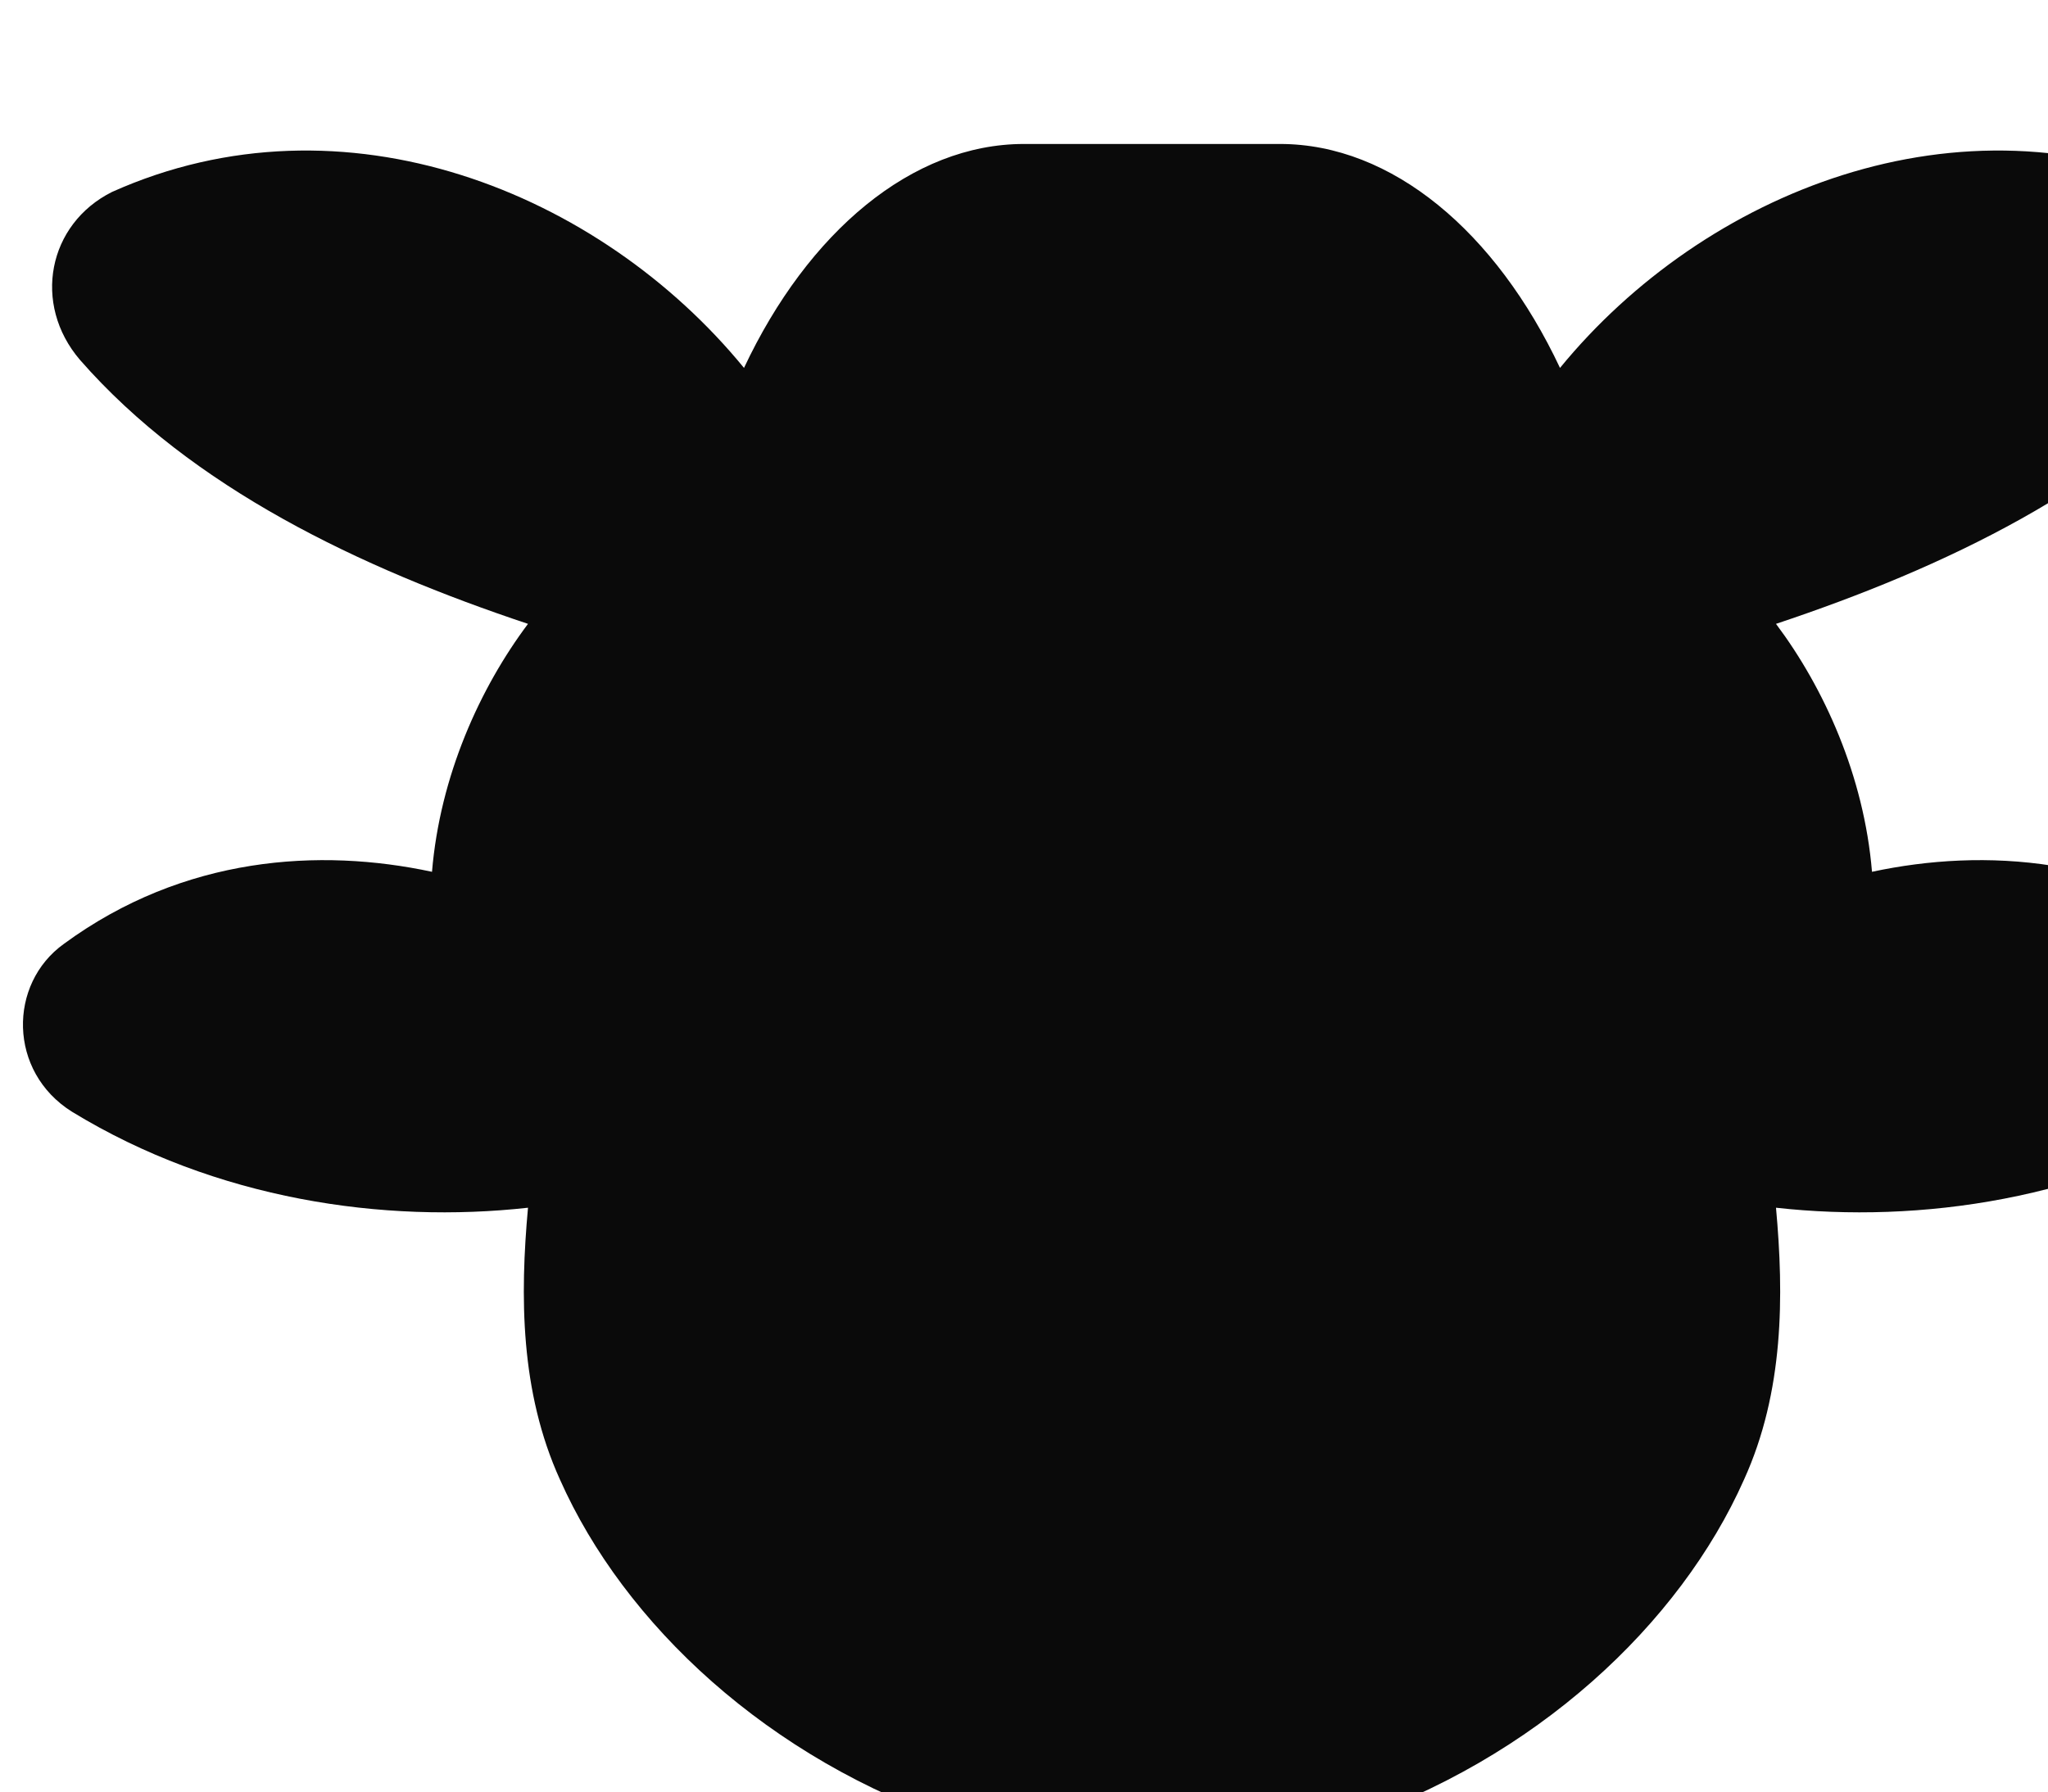
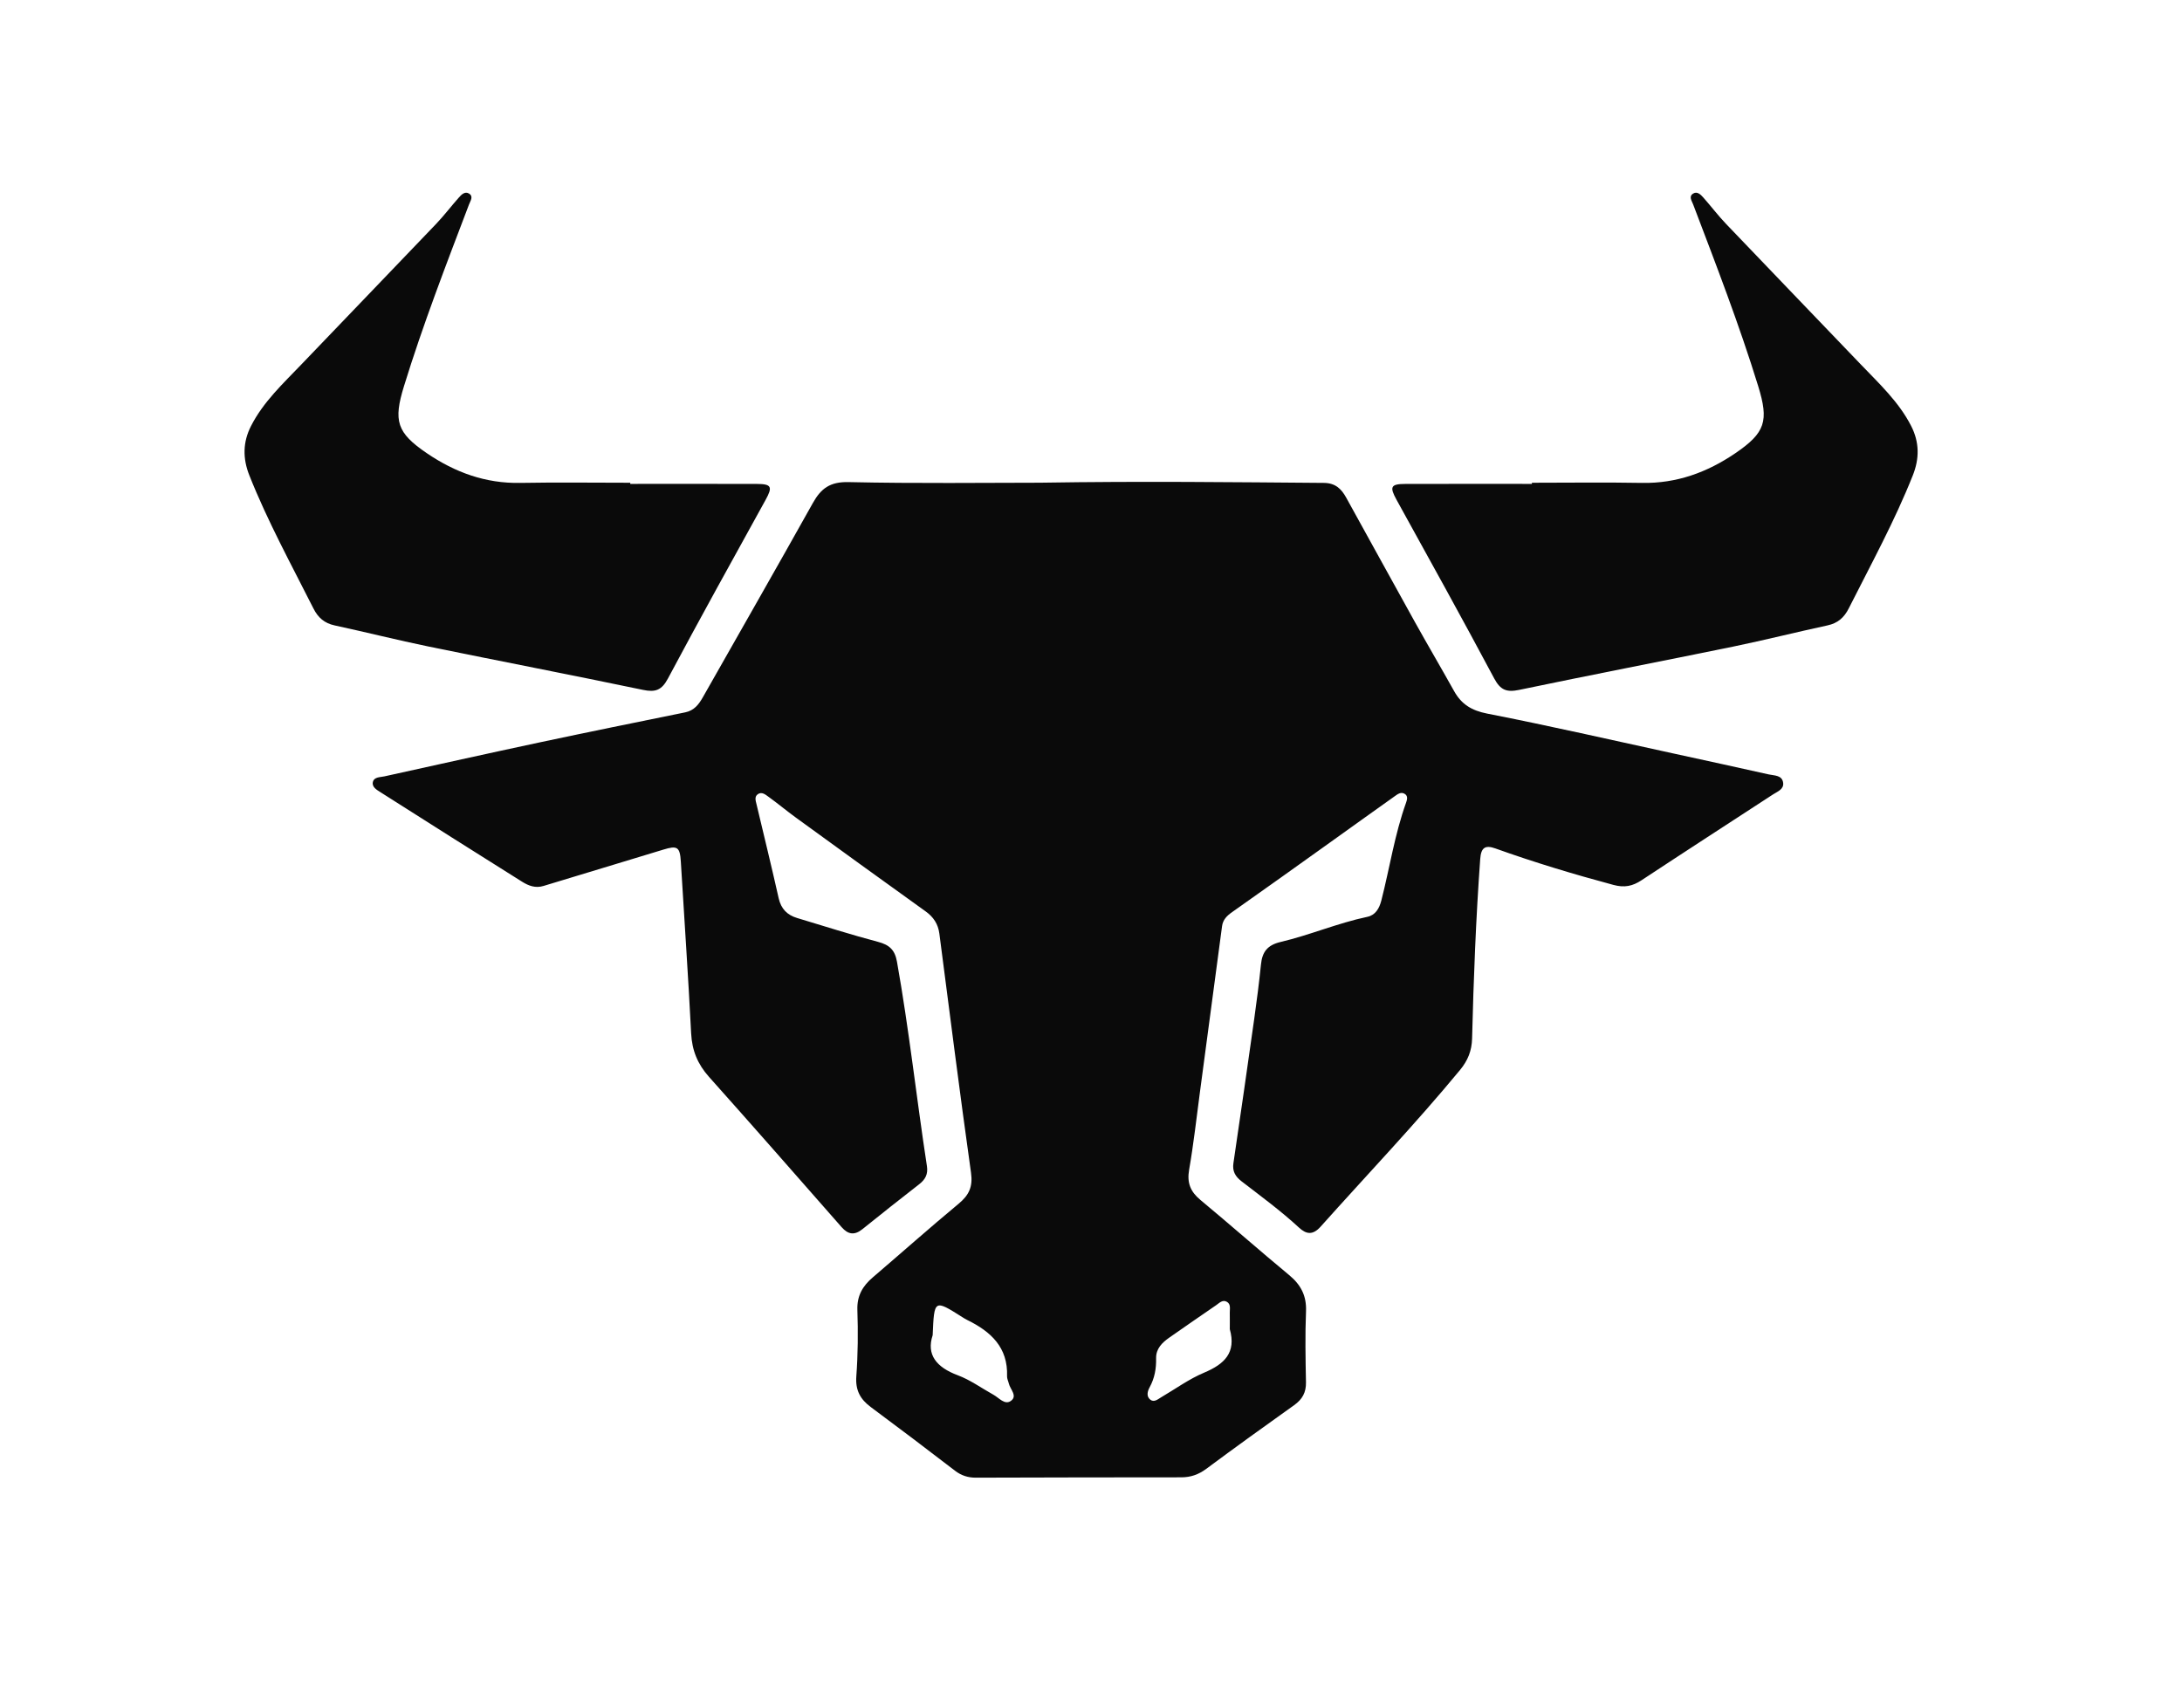
- <svg xmlns="http://www.w3.org/2000/svg" viewBox="0 0 512 448" fill="#0A0A0A" role="img" aria-label="Toro">
-   <path d="M256 36c-28 0-54 22-70 56C150 48 86 22 28 48c-16 8-20 28-8 42 28 32 70 52 112 66-12 16-22 38-24 62-28-6-62-4-92 18-14 10-14 32 2 42 36 22 78 28 114 24-2 22-2 46 8 68 16 36 52 70 100 86 16 6 32 8 48 8s32-2 48-8c48-16 84-50 100-86 10-22 10-46 8-68 36 4 78-2 114-24 16-10 16-32 2-42-30-22-64-24-92-18-2-24-12-46-24-62 42-14 84-34 112-66 12-14 8-34-8-42-58-26-122 0-158 44-16-34-42-56-70-56z" />
-   <path d="M168 168c18 6 28 28 22 48-6 18-26 28-42 20-16-8-22-32-12-48 8-14 20-24 32-20z" />
-   <path d="M344 168c-18 6-28 28-22 48 6 18 26 28 42 20 16-8 22-32 12-48-8-14-20-24-32-20z" />
-   <path d="M220 268c8-6 24-10 36-10s28 4 36 10c8 6 6 18-4 22-20 8-44 8-64 0-10-4-12-16-4-22z" />
+ <svg xmlns="http://www.w3.org/2000/svg" viewBox="0 0 1142.01 893.65" fill="#0A0A0A">
+   <style type="text/css">
+ 	.st0{fill:none;}
+ 	.st1{fill:#6B6B6B;}
+ </style>
+   <g>
+     <path class="st0" d="M527.06,720.32c0.55-15.1-8.48-23.38-20.75-29.4c-0.94-0.46-1.84-1.02-2.73-1.58   c-14.65-9.28-14.65-9.28-15.45,9.49c-3.4,10.19,1.95,16.8,13.12,20.96c6.57,2.45,12.45,6.75,18.66,10.19   c2.9,1.6,5.9,5.46,9.05,3.31c3.79-2.58-0.24-6.07-0.97-9.16C527.69,722.86,527.02,721.58,527.06,720.32z" />
+     <path class="st0" d="M605.08,710.94c0.11,5.36-0.76,10.37-3.37,15.14c-1.12,2.04-1.89,4.76,0.34,6.51c1.98,1.56,3.9-0.21,5.69-1.26   c7.46-4.37,14.57-9.56,22.47-12.88c10.63-4.48,16.9-10.45,13.44-22.75c0-2.88,0.04-5.76-0.01-8.64c-0.04-2.03,0.68-4.47-1.55-5.71   c-2.25-1.26-3.91,0.64-5.59,1.79c-8.2,5.64-16.41,11.28-24.56,17C608.19,702.76,604.97,705.92,605.08,710.94z" />
+     <path d="M925.73,405.33c-16.43-3.68-32.88-7.26-49.33-10.84c-32.66-7.11-65.26-14.58-98.06-21c-8.13-1.59-13.45-4.87-17.29-11.76   c-6.79-12.17-13.86-24.18-20.63-36.36c-12.02-21.61-23.88-43.3-35.86-64.93c-2.52-4.56-5.64-7.65-11.7-7.69   c-47.13-0.36-94.26-0.97-148.67-0.1c-28.54,0-64.37,0.48-100.17-0.32c-9.61-0.21-14.33,3.33-18.59,10.95   c-19,33.98-38.35,67.77-57.56,101.64c-2.13,3.76-4.56,6.97-9.23,7.92c-25.53,5.2-51.06,10.37-76.54,15.8   c-27.02,5.76-53.99,11.77-80.96,17.72c-2.22,0.49-5.37,0.25-5.99,2.96c-0.6,2.63,2.08,4.11,4.01,5.34   c24.65,15.68,49.33,31.31,74.09,46.83c3.33,2.09,6.95,3.52,11.23,2.21c20.85-6.4,41.77-12.57,62.62-18.99   c7.4-2.28,8.76-1.48,9.23,6.27c1.81,29.96,3.88,59.9,5.4,89.88c0.45,8.91,3.38,16.08,9.29,22.71   c23.32,26.1,46.38,52.43,69.48,78.74c3.44,3.92,6.79,4.32,10.89,1.02c9.83-7.92,19.74-15.77,29.71-23.51   c3.21-2.5,4.68-5.27,4.03-9.49c-5.47-35.63-9.34-71.49-15.68-107c-1.1-6.18-3.99-8.8-9.89-10.36   c-14.23-3.76-28.28-8.25-42.38-12.49c-5.19-1.56-8.39-4.79-9.64-10.35c-3.69-16.43-7.7-32.78-11.59-49.16   c-0.43-1.8-1.16-3.84,0.52-5.17c2.1-1.66,4.11,0.05,5.7,1.2c4.91,3.53,9.55,7.43,14.44,10.98c22.57,16.39,45.14,32.76,67.81,49.01   c4.15,2.97,6.57,6.65,7.22,11.66c5.44,41.74,10.7,83.5,16.57,125.18c1.04,7.37-1.1,11.73-6.49,16.21   c-15.18,12.61-29.94,25.73-44.95,38.56c-5.29,4.52-8.29,9.62-8.04,17.03c0.4,11.57,0.3,23.2-0.55,34.74   c-0.53,7.24,2.03,11.97,7.55,16.07c14.79,10.98,29.49,22.09,44.08,33.32c3.35,2.58,6.87,3.66,10.95,3.65   c35.82-0.09,71.64-0.19,107.46-0.18c4.96,0,9.07-1.44,13.1-4.43c15.21-11.3,30.59-22.37,46.03-33.36   c4.25-3.03,6.27-6.63,6.17-11.93c-0.24-12.37-0.49-24.77,0.02-37.13c0.34-8.2-2.7-13.94-8.87-19.04   c-15.61-12.92-30.8-26.34-46.39-39.28c-5.23-4.34-7.12-8.95-5.92-15.81c2.35-13.48,3.85-27.1,5.66-40.67   c3.87-28.95,7.71-57.9,11.58-86.84c0.45-3.39,2.56-5.45,5.31-7.38c17.01-11.95,33.9-24.07,50.81-36.14   c11.35-8.1,22.65-16.26,34.03-24.32c1.66-1.17,3.57-2.8,5.71-1.21c1.45,1.07,1,2.88,0.46,4.39c-5.99,16.66-8.58,34.18-12.96,51.25   c-1.08,4.2-3.12,7.65-7.29,8.53c-15.49,3.26-30.09,9.55-45.42,13.16c-7.01,1.65-9.62,5.26-10.29,11.79   c-0.96,9.42-2.17,18.83-3.49,28.21c-3.56,25.28-7.2,50.55-10.93,75.8c-0.63,4.24,1.04,6.99,4.21,9.44   c10.21,7.87,20.62,15.5,30.12,24.27c3.76,3.47,7.18,4.13,11.33-0.52c24.38-27.28,49.66-53.77,72.97-82.01   c4.05-4.91,6.13-10.01,6.29-16.47c0.78-31.33,1.99-62.64,4.25-93.91c0.43-5.87,2.47-7.51,7.96-5.54   c20.3,7.27,40.92,13.49,61.76,19.08c5.76,1.55,10,0.67,14.7-2.43c22.85-15.07,45.83-29.95,68.77-44.89   c2.4-1.56,5.82-2.72,5.36-6.12C932.74,405.65,928.66,405.98,925.73,405.33z M528.97,733.3c-3.16,2.15-6.15-1.71-9.05-3.31   c-6.21-3.44-12.09-7.74-18.66-10.19c-11.17-4.16-16.51-10.78-13.12-20.96c0.8-18.77,0.8-18.77,15.45-9.49   c0.89,0.56,1.79,1.12,2.73,1.58c12.27,6.02,21.3,14.3,20.75,29.4c-0.05,1.26,0.63,2.54,0.93,3.82   C528.72,727.22,532.76,730.72,528.97,733.3z M636.5,683.14c1.67-1.15,3.33-3.05,5.59-1.79c2.22,1.24,1.51,3.68,1.55,5.71   c0.06,2.88,0.01,5.76,0.01,8.64c3.46,12.3-2.81,18.28-13.44,22.75c-7.9,3.32-15.02,8.51-22.47,12.88   c-1.79,1.05-3.71,2.82-5.69,1.26c-2.23-1.76-1.46-4.48-0.34-6.51c2.61-4.77,3.49-9.78,3.37-15.14c-0.11-5.02,3.12-8.18,6.86-10.81   C620.09,694.41,628.3,688.78,636.5,683.14z" />
+     <path d="M336.53,361.08c6.53,1.37,9.8,0.17,13.07-5.97c16.71-31.34,33.94-62.41,51.11-93.5c3.73-6.75,3.12-8.3-4.49-8.32   c-22.12-0.07-44.23-0.02-66.35-0.02c0-0.2,0-0.4,0-0.6c-19.22,0-38.45-0.27-57.66,0.08c-18.1,0.33-34.03-5.5-48.75-15.5   c-15.84-10.76-17.64-16.92-12.02-35.15c9.93-32.23,22.08-63.64,34.05-95.12c0.71-1.87,2.42-4.14,0.02-5.65   c-2.18-1.37-4.02,0.56-5.39,2.1c-4.02,4.52-7.68,9.37-11.84,13.74c-23.45,24.56-47.03,49-70.51,73.54   c-9.63,10.07-19.94,19.6-26.4,32.27c-4.32,8.47-4.38,16.99-0.86,25.85c9.54,24,21.92,46.61,33.52,69.61   c2.44,4.85,5.75,7.75,11.15,8.91c16.45,3.54,32.77,7.68,49.25,11.07C261.78,346.08,299.22,353.28,336.53,361.08z" />
+     <path d="M1000.27,222.98c-6.46-12.67-16.77-22.2-26.4-32.27c-23.48-24.54-47.06-48.97-70.51-73.54   c-4.17-4.37-7.83-9.22-11.84-13.74c-1.37-1.54-3.21-3.47-5.39-2.1c-2.4,1.51-0.7,3.77,0.02,5.65   c11.97,31.48,24.12,62.9,34.05,95.12c5.62,18.22,3.82,24.38-12.02,35.15c-14.72,10-30.65,15.83-48.75,15.5   c-19.22-0.35-38.44-0.08-57.66-0.08c0,0.2,0,0.4,0,0.6c-22.12,0-44.23-0.04-66.35,0.02c-7.61,0.02-8.21,1.57-4.49,8.32   c17.17,31.1,34.4,62.16,51.11,93.5c3.27,6.14,6.54,7.33,13.07,5.97c37.31-7.8,74.75-15,112.09-22.67   c16.48-3.39,32.8-7.53,49.25-11.07c5.4-1.16,8.71-4.07,11.15-8.91c11.6-23,23.98-45.61,33.52-69.61   C1004.65,239.96,1004.59,231.45,1000.27,222.98z" />
+   </g>
</svg>
